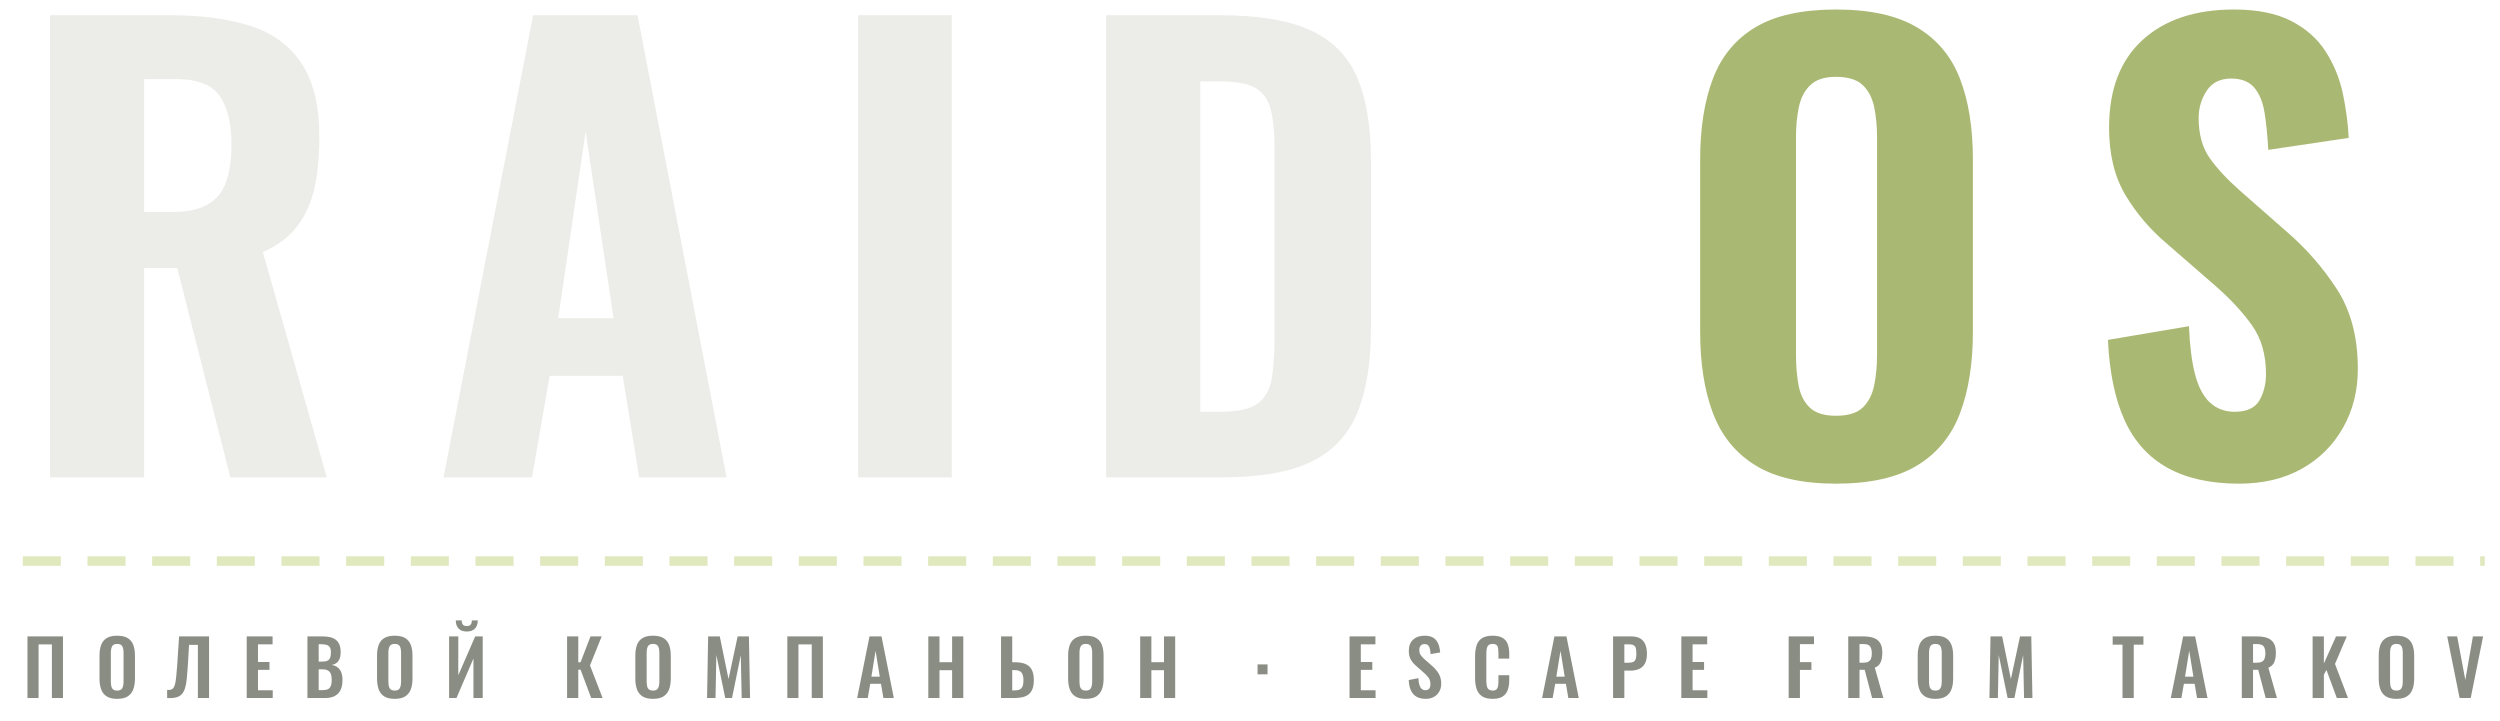
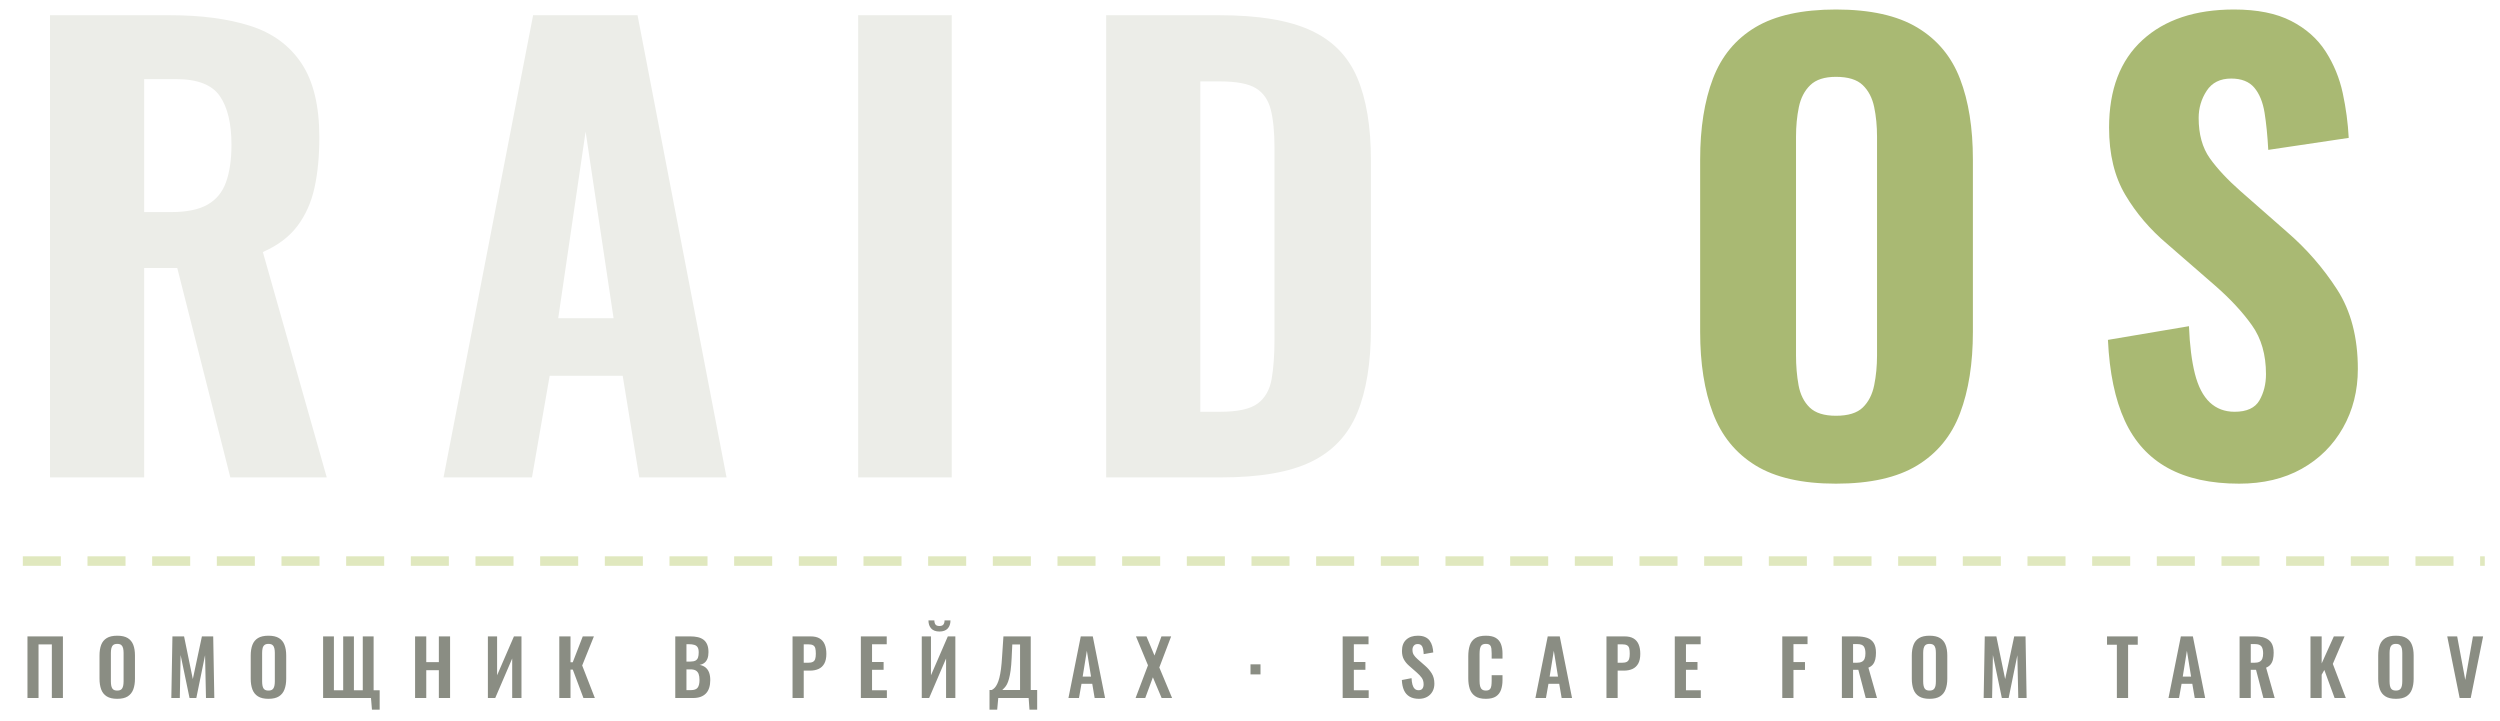
<svg xmlns="http://www.w3.org/2000/svg" viewBox="-4 -4 657.22 189.5">
  <path d="M33.90 121.50L9.15 121.50L9.15 0.00L40.65 0.00Q52.95 0.00 61.72 2.78Q70.50 5.55 75.22 12.60Q79.95 19.65 79.95 32.10L79.95 32.10Q79.95 39.60 78.67 45.38Q77.40 51.15 74.17 55.43Q70.95 59.70 65.10 62.25L65.10 62.25L81.90 121.50L56.55 121.50L42.60 66.45L33.90 66.45L33.90 121.50ZM33.90 16.80L33.90 51.75L41.10 51.75Q47.10 51.75 50.55 49.80Q54 47.85 55.42 43.88Q56.85 39.90 56.85 34.05L56.85 34.05Q56.85 25.65 53.77 21.23Q50.70 16.80 42.30 16.80L42.30 16.80L33.90 16.80ZM135.85 121.50L112.60 121.50L136.15 0.00L163.60 0.00L187 121.50L164.05 121.50L159.70 94.80L140.50 94.80L135.85 121.50ZM149.95 30.60L142.75 79.65L157.30 79.65L149.95 30.60ZM246.20 121.50L221.60 121.50L221.60 0.00L246.20 0.00L246.20 121.50ZM317.10 121.50L286.80 121.50L286.80 0.00L316.50 0.00Q331.95 0.00 340.57 3.98Q349.20 7.95 352.80 16.43Q356.40 24.90 356.40 38.10L356.40 38.10L356.40 82.35Q356.40 95.85 352.80 104.55Q349.20 113.25 340.72 117.38Q332.25 121.50 317.10 121.50L317.10 121.50ZM311.55 17.40L311.55 104.25L316.80 104.25Q323.70 104.25 326.63 102.08Q329.55 99.90 330.30 95.63Q331.05 91.35 331.05 85.05L331.05 85.05L331.05 34.95Q331.05 28.65 330.07 24.83Q329.10 21.00 326.17 19.20Q323.25 17.40 316.65 17.40L316.65 17.40L311.55 17.40Z" fill="#ecede8" />
  <path d="M478.65 123.15L478.65 123.15Q465.30 123.15 457.50 118.35Q449.70 113.55 446.32 104.63Q442.95 95.70 442.95 83.25L442.95 83.25L442.95 37.95Q442.95 25.50 446.32 16.65Q449.70 7.80 457.50 3.15Q465.30-1.50 478.65-1.50L478.65-1.50Q492.15-1.50 500.02 3.23Q507.90 7.95 511.27 16.73Q514.65 25.50 514.65 37.95L514.65 37.95L514.65 83.25Q514.65 95.70 511.27 104.63Q507.90 113.55 500.02 118.35Q492.15 123.15 478.65 123.15ZM478.65 105.30L478.65 105.30Q483.45 105.30 485.70 103.13Q487.95 100.95 488.70 97.28Q489.45 93.60 489.45 89.40L489.45 89.40L489.45 31.95Q489.45 27.75 488.70 24.15Q487.95 20.55 485.70 18.38Q483.45 16.20 478.65 16.20L478.65 16.20Q474.15 16.20 471.90 18.38Q469.65 20.55 468.90 24.15Q468.15 27.75 468.15 31.95L468.15 31.95L468.15 89.40Q468.15 93.60 468.82 97.28Q469.50 100.95 471.75 103.13Q474.00 105.30 478.65 105.30ZM584.65 123.15L584.65 123.15Q573.40 123.15 565.90 119.03Q558.40 114.90 554.58 106.58Q550.75 98.25 550.15 85.35L550.15 85.35L571.45 81.75Q571.75 89.25 573.02 94.28Q574.30 99.30 576.92 101.78Q579.55 104.25 583.45 104.25L583.45 104.25Q588.25 104.25 589.98 101.25Q591.70 98.25 591.70 94.35L591.70 94.35Q591.70 86.70 588.02 81.53Q584.35 76.35 578.35 71.10L578.35 71.10L565.75 60.15Q559 54.45 554.73 47.25Q550.45 40.05 550.45 29.55L550.45 29.55Q550.45 14.55 559.23 6.53Q568-1.50 583.30-1.50L583.30-1.50Q592.45-1.50 598.30 1.50Q604.15 4.50 607.38 9.53Q610.60 14.55 611.88 20.48Q613.15 26.40 613.45 32.25L613.45 32.25L592.30 35.40Q592 29.85 591.33 25.65Q590.65 21.45 588.63 19.05Q586.60 16.65 582.55 16.65L582.55 16.65Q578.20 16.65 576.10 19.88Q574 23.10 574 27.00L574 27.00Q574 33.45 576.92 37.58Q579.85 41.70 584.95 46.20L584.95 46.20L597.25 57.00Q604.90 63.60 610.38 72.08Q615.85 80.55 615.85 93.00L615.85 93.00Q615.85 101.55 611.95 108.45Q608.05 115.35 601.08 119.25Q594.10 123.15 584.65 123.15Z" fill="#a9b973" />
  <path d="M2 143.5H649.22" stroke="rgb(212 224 166 / 72%)" stroke-width="2.5" stroke-dasharray="10 7" />
-   <path d="M6.14 179.50L3.22 179.50L3.22 163.30L12.56 163.30L12.56 179.50L9.64 179.50L9.64 165.40L6.14 165.40L6.14 179.50ZM26.80 179.72L26.80 179.72Q25.08 179.72 24.06 179.08Q23.04 178.44 22.60 177.24Q22.16 176.04 22.16 174.40L22.16 174.40L22.16 168.34Q22.16 166.70 22.60 165.53Q23.04 164.36 24.06 163.74Q25.08 163.12 26.80 163.12L26.80 163.12Q28.56 163.12 29.57 163.74Q30.58 164.36 31.03 165.53Q31.48 166.70 31.48 168.34L31.48 168.34L31.48 174.42Q31.48 176.04 31.03 177.23Q30.58 178.42 29.57 179.07Q28.56 179.72 26.80 179.72ZM26.80 177.54L26.80 177.54Q27.54 177.54 27.89 177.22Q28.24 176.90 28.36 176.34Q28.48 175.78 28.48 175.12L28.48 175.12L28.48 167.66Q28.48 166.98 28.36 166.44Q28.24 165.90 27.89 165.59Q27.54 165.28 26.80 165.28L26.80 165.28Q26.10 165.28 25.74 165.59Q25.38 165.90 25.26 166.44Q25.14 166.98 25.14 167.66L25.14 167.66L25.14 175.12Q25.14 175.78 25.25 176.34Q25.36 176.90 25.72 177.22Q26.08 177.54 26.80 177.54ZM39.94 179.50L39.94 179.50L39.94 177.38Q40.50 177.40 40.89 177.31Q41.28 177.22 41.55 176.90Q41.82 176.58 42 175.91Q42.18 175.24 42.30 174.10Q42.42 172.96 42.56 171.20L42.56 171.20L43.08 163.30L50.96 163.30L50.96 179.50L48.02 179.50L48.02 165.52L45.70 165.52L45.34 171.56Q45.22 173.34 45.07 174.70Q44.92 176.06 44.61 177.01Q44.30 177.96 43.74 178.54Q43.18 179.12 42.26 179.35Q41.34 179.58 39.94 179.50ZM67.70 179.50L60.86 179.50L60.86 163.30L67.66 163.30L67.66 165.38L63.82 165.38L63.82 170.04L66.84 170.04L66.84 172.10L63.82 172.10L63.82 177.46L67.70 177.46L67.70 179.50ZM81.48 179.50L76.82 179.50L76.82 163.30L80.80 163.30Q81.88 163.30 82.75 163.50Q83.62 163.70 84.25 164.17Q84.88 164.64 85.22 165.44Q85.56 166.24 85.56 167.46L85.56 167.46Q85.56 168.44 85.29 169.14Q85.02 169.84 84.50 170.25Q83.98 170.66 83.20 170.80L83.20 170.80Q84.16 170.96 84.79 171.47Q85.42 171.98 85.73 172.80Q86.04 173.62 86.04 174.78L86.04 174.78Q86.04 175.94 85.75 176.83Q85.46 177.72 84.89 178.31Q84.32 178.90 83.47 179.20Q82.62 179.50 81.48 179.50L81.48 179.50ZM79.78 171.96L79.78 177.42L80.90 177.42Q82.24 177.42 82.72 176.77Q83.20 176.12 83.20 174.76L83.20 174.76Q83.20 173.78 82.97 173.17Q82.74 172.56 82.21 172.26Q81.68 171.96 80.80 171.96L80.80 171.96L79.78 171.96ZM79.78 165.36L79.78 169.92L80.78 169.92Q81.66 169.92 82.14 169.66Q82.62 169.40 82.81 168.86Q83 168.32 83 167.50L83 167.50Q83 166.64 82.71 166.17Q82.42 165.70 81.84 165.53Q81.26 165.36 80.36 165.36L80.36 165.36L79.78 165.36ZM99.76 179.72L99.76 179.72Q98.04 179.72 97.02 179.08Q96 178.44 95.56 177.24Q95.12 176.04 95.12 174.40L95.12 174.40L95.12 168.34Q95.12 166.70 95.56 165.53Q96 164.36 97.02 163.74Q98.04 163.12 99.76 163.12L99.76 163.12Q101.52 163.12 102.53 163.74Q103.54 164.36 103.99 165.53Q104.44 166.70 104.44 168.34L104.44 168.34L104.44 174.42Q104.44 176.04 103.99 177.23Q103.54 178.42 102.53 179.07Q101.52 179.72 99.76 179.72ZM99.76 177.54L99.76 177.54Q100.50 177.54 100.85 177.22Q101.20 176.90 101.32 176.34Q101.44 175.78 101.44 175.12L101.44 175.12L101.44 167.66Q101.44 166.98 101.32 166.44Q101.20 165.90 100.85 165.59Q100.50 165.28 99.76 165.28L99.76 165.28Q99.06 165.28 98.70 165.59Q98.34 165.90 98.22 166.44Q98.10 166.98 98.10 167.66L98.10 167.66L98.10 175.12Q98.10 175.78 98.21 176.34Q98.32 176.90 98.68 177.22Q99.04 177.54 99.76 177.54ZM116.00 179.50L114.06 179.50L114.06 163.30L116.48 163.30L116.48 173.52L120.92 163.30L122.90 163.30L122.90 179.50L120.46 179.50L120.46 169.12L116.00 179.50ZM118.72 162.02L118.72 162.02Q117.28 162.02 116.55 161.23Q115.82 160.44 115.82 159.10L115.82 159.10L117.38 159.10Q117.38 159.82 117.68 160.20Q117.98 160.58 118.72 160.58L118.72 160.58Q119.44 160.58 119.74 160.19Q120.04 159.80 120.04 159.10L120.04 159.10L121.60 159.10Q121.60 160.44 120.87 161.23Q120.14 162.02 118.72 162.02ZM148.02 179.50L145.08 179.50L145.08 163.30L148.02 163.30L148.02 170.10L148.62 170.10L151.24 163.30L154.18 163.30L151.10 170.94L154.42 179.50L151.42 179.50L148.62 172.04L148.02 172.04L148.02 179.50ZM167.66 179.72L167.66 179.72Q165.94 179.72 164.92 179.08Q163.90 178.44 163.46 177.24Q163.02 176.04 163.02 174.40L163.02 174.40L163.02 168.34Q163.02 166.70 163.46 165.53Q163.90 164.36 164.92 163.74Q165.94 163.12 167.66 163.12L167.66 163.12Q169.42 163.12 170.43 163.74Q171.44 164.36 171.89 165.53Q172.34 166.70 172.34 168.34L172.34 168.34L172.34 174.42Q172.34 176.04 171.89 177.23Q171.44 178.42 170.43 179.07Q169.42 179.72 167.66 179.72ZM167.66 177.54L167.66 177.54Q168.40 177.54 168.75 177.22Q169.10 176.90 169.22 176.34Q169.34 175.78 169.34 175.12L169.34 175.12L169.34 167.66Q169.34 166.98 169.22 166.44Q169.10 165.90 168.75 165.59Q168.40 165.28 167.66 165.28L167.66 165.28Q166.96 165.28 166.60 165.59Q166.24 165.90 166.12 166.44Q166.00 166.98 166.00 167.66L166.00 167.66L166.00 175.12Q166.00 175.78 166.11 176.34Q166.22 176.90 166.58 177.22Q166.94 177.54 167.66 177.54ZM184.10 179.50L181.88 179.50L182.16 163.30L185.22 163.30L187.52 174.52L189.92 163.30L192.88 163.30L193.18 179.50L190.98 179.50L190.74 168.24L188.44 179.50L186.66 179.50L184.32 168.20L184.10 179.50ZM205.90 179.50L202.98 179.50L202.98 163.30L212.32 163.30L212.32 179.50L209.40 179.50L209.40 165.40L205.90 165.40L205.90 179.50ZM224.12 179.50L221.34 179.50L224.58 163.30L227.74 163.30L230.98 179.50L228.24 179.50L227.60 175.76L224.78 175.76L224.12 179.50ZM226.18 167.08L225.08 173.88L227.28 173.88L226.18 167.08ZM242.98 179.50L240.04 179.50L240.04 163.30L242.98 163.30L242.98 170.08L246.30 170.08L246.30 163.30L249.24 163.30L249.24 179.50L246.30 179.50L246.30 172.18L242.98 172.18L242.98 179.50ZM262.70 179.50L259.16 179.50L259.16 163.30L262.10 163.30L262.10 170.10L262.82 170.10Q264.46 170.10 265.56 170.55Q266.66 171 267.22 172.03Q267.78 173.06 267.78 174.80L267.78 174.80Q267.78 176.16 267.44 177.07Q267.10 177.98 266.43 178.52Q265.76 179.06 264.82 179.28Q263.88 179.50 262.70 179.50L262.70 179.50ZM262.10 172.16L262.10 177.50L262.70 177.50Q263.56 177.50 264.07 177.26Q264.58 177.02 264.82 176.41Q265.06 175.80 265.06 174.74L265.06 174.74Q265.04 173.48 264.55 172.82Q264.06 172.16 262.66 172.16L262.66 172.16L262.10 172.16ZM281.44 179.72L281.44 179.72Q279.72 179.72 278.70 179.08Q277.68 178.44 277.24 177.24Q276.80 176.04 276.80 174.40L276.80 174.40L276.80 168.34Q276.80 166.70 277.24 165.53Q277.68 164.36 278.70 163.74Q279.72 163.12 281.44 163.12L281.44 163.12Q283.20 163.12 284.21 163.74Q285.22 164.36 285.67 165.53Q286.12 166.70 286.12 168.34L286.12 168.34L286.12 174.42Q286.12 176.04 285.67 177.23Q285.22 178.42 284.21 179.07Q283.20 179.72 281.44 179.72ZM281.44 177.54L281.44 177.54Q282.18 177.54 282.53 177.22Q282.88 176.90 283 176.34Q283.12 175.78 283.12 175.12L283.12 175.12L283.12 167.66Q283.12 166.98 283 166.44Q282.88 165.90 282.53 165.59Q282.18 165.28 281.44 165.28L281.44 165.28Q280.74 165.28 280.38 165.59Q280.02 165.90 279.90 166.44Q279.78 166.98 279.78 167.66L279.78 167.66L279.78 175.12Q279.78 175.78 279.89 176.34Q280 176.90 280.36 177.22Q280.72 177.54 281.44 177.54ZM298.68 179.50L295.74 179.50L295.74 163.30L298.68 163.30L298.68 170.08L302.00 170.08L302.00 163.30L304.94 163.30L304.94 179.50L302.00 179.50L302.00 172.18L298.68 172.18L298.68 179.50ZM329.22 173.28L326.60 173.28L326.60 170.66L329.22 170.66L329.22 173.28ZM357.62 179.50L350.78 179.50L350.78 163.30L357.58 163.30L357.58 165.38L353.74 165.38L353.74 170.04L356.76 170.04L356.76 172.10L353.74 172.10L353.74 177.46L357.62 177.46L357.62 179.50ZM370.82 179.72L370.82 179.72Q369.36 179.72 368.38 179.15Q367.40 178.58 366.90 177.48Q366.40 176.38 366.34 174.78L366.34 174.78L368.88 174.28Q368.92 175.22 369.11 175.94Q369.30 176.66 369.69 177.05Q370.08 177.44 370.72 177.44L370.72 177.44Q371.44 177.44 371.74 177.01Q372.04 176.58 372.04 175.92L372.04 175.92Q372.04 174.86 371.56 174.18Q371.08 173.50 370.28 172.82L370.28 172.82L368.24 171.02Q367.38 170.28 366.87 169.37Q366.36 168.46 366.36 167.12L366.36 167.12Q366.36 165.20 367.48 164.16Q368.60 163.12 370.54 163.12L370.54 163.12Q371.68 163.12 372.44 163.47Q373.20 163.82 373.65 164.44Q374.10 165.06 374.32 165.85Q374.54 166.64 374.60 167.52L374.60 167.52L372.08 167.96Q372.04 167.20 371.91 166.60Q371.78 166 371.45 165.66Q371.12 165.32 370.48 165.32L370.48 165.32Q369.82 165.32 369.47 165.75Q369.12 166.18 369.12 166.82L369.12 166.82Q369.12 167.64 369.46 168.17Q369.80 168.70 370.44 169.26L370.44 169.26L372.46 171.04Q373.46 171.88 374.17 173.01Q374.88 174.14 374.88 175.74L374.88 175.74Q374.88 176.90 374.37 177.80Q373.86 178.70 372.95 179.21Q372.04 179.72 370.82 179.72ZM388.38 179.72L388.38 179.72Q386.60 179.72 385.59 179.02Q384.58 178.32 384.18 177.11Q383.78 175.90 383.78 174.32L383.78 174.32L383.78 168.54Q383.78 166.88 384.18 165.66Q384.58 164.44 385.59 163.78Q386.60 163.12 388.38 163.12L388.38 163.12Q390.06 163.12 391.01 163.69Q391.96 164.26 392.36 165.32Q392.76 166.38 392.76 167.78L392.76 167.78L392.76 169.14L389.92 169.14L389.92 167.74Q389.92 167.06 389.85 166.50Q389.78 165.94 389.47 165.61Q389.16 165.28 388.40 165.28L388.40 165.28Q387.64 165.28 387.29 165.63Q386.94 165.98 386.84 166.57Q386.74 167.16 386.74 167.90L386.74 167.90L386.74 174.94Q386.74 175.82 386.88 176.39Q387.02 176.96 387.39 177.25Q387.76 177.54 388.40 177.54L388.40 177.54Q389.14 177.54 389.45 177.19Q389.76 176.84 389.84 176.26Q389.92 175.68 389.92 174.96L389.92 174.96L389.92 173.50L392.76 173.50L392.76 174.80Q392.76 176.24 392.38 177.35Q392.00 178.46 391.05 179.09Q390.10 179.72 388.38 179.72ZM404.18 179.50L401.40 179.50L404.64 163.30L407.80 163.30L411.04 179.50L408.30 179.50L407.66 175.76L404.84 175.76L404.18 179.50ZM406.24 167.08L405.14 173.88L407.34 173.88L406.24 167.08ZM423.02 179.50L420.06 179.50L420.06 163.30L424.82 163.30Q426.28 163.30 427.19 163.84Q428.10 164.38 428.53 165.41Q428.96 166.44 428.96 167.90L428.96 167.90Q428.96 169.48 428.42 170.45Q427.88 171.42 426.91 171.86Q425.94 172.30 424.62 172.30L424.62 172.30L423.02 172.30L423.02 179.50ZM423.02 165.38L423.02 170.22L424.14 170.22Q424.94 170.22 425.39 169.99Q425.84 169.76 426.01 169.25Q426.18 168.74 426.18 167.88L426.18 167.88Q426.18 167 426.05 166.45Q425.92 165.90 425.49 165.64Q425.06 165.38 424.14 165.38L424.14 165.38L423.02 165.38ZM444.84 179.50L438.00 179.50L438.00 163.30L444.80 163.30L444.80 165.38L440.96 165.38L440.96 170.04L443.98 170.04L443.98 172.10L440.96 172.10L440.96 177.46L444.84 177.46L444.84 179.50ZM469.18 179.50L466.22 179.50L466.22 163.30L472.88 163.30L472.88 165.34L469.18 165.34L469.18 170.06L472.20 170.06L472.20 172.12L469.18 172.12L469.18 179.50ZM484.84 179.50L481.88 179.50L481.88 163.30L485.76 163.30Q487.40 163.30 488.53 163.69Q489.66 164.08 490.25 165.02Q490.84 165.96 490.84 167.58L490.84 167.58Q490.84 168.56 490.66 169.34Q490.48 170.12 490.05 170.67Q489.62 171.22 488.86 171.52L488.86 171.52L491.12 179.50L488.16 179.50L486.20 172.08L484.84 172.08L484.84 179.50ZM484.84 165.32L484.84 170.22L485.76 170.22Q486.62 170.22 487.13 169.97Q487.64 169.72 487.86 169.17Q488.08 168.62 488.08 167.76L488.08 167.76Q488.08 166.54 487.63 165.93Q487.18 165.32 485.92 165.32L485.92 165.32L484.84 165.32ZM504.78 179.72L504.78 179.72Q503.06 179.72 502.04 179.08Q501.02 178.44 500.58 177.24Q500.14 176.04 500.14 174.40L500.14 174.40L500.14 168.34Q500.14 166.70 500.58 165.53Q501.02 164.36 502.04 163.74Q503.06 163.12 504.78 163.12L504.78 163.12Q506.54 163.12 507.55 163.74Q508.56 164.36 509.01 165.53Q509.46 166.70 509.46 168.34L509.46 168.34L509.46 174.42Q509.46 176.04 509.01 177.23Q508.56 178.42 507.55 179.07Q506.54 179.72 504.78 179.72ZM504.78 177.54L504.78 177.54Q505.52 177.54 505.87 177.22Q506.22 176.90 506.34 176.34Q506.46 175.78 506.46 175.12L506.46 175.12L506.46 167.66Q506.46 166.98 506.34 166.44Q506.22 165.90 505.87 165.59Q505.52 165.28 504.78 165.28L504.78 165.28Q504.08 165.28 503.72 165.59Q503.36 165.90 503.24 166.44Q503.12 166.98 503.12 167.66L503.12 167.66L503.12 175.12Q503.12 175.78 503.23 176.34Q503.34 176.90 503.70 177.22Q504.06 177.54 504.78 177.54ZM521.22 179.50L519.00 179.50L519.28 163.30L522.34 163.30L524.64 174.52L527.04 163.30L530.00 163.30L530.30 179.50L528.10 179.50L527.86 168.24L525.56 179.50L523.78 179.50L521.44 168.20L521.22 179.50ZM556.94 179.50L553.98 179.50L553.98 165.48L551.40 165.48L551.40 163.30L559.48 163.30L559.48 165.48L556.94 165.48L556.94 179.50ZM569.46 179.50L566.68 179.50L569.92 163.30L573.08 163.30L576.32 179.50L573.58 179.50L572.94 175.76L570.12 175.76L569.46 179.50ZM571.52 167.08L570.42 173.88L572.62 173.88L571.52 167.08ZM588.30 179.50L585.34 179.50L585.34 163.30L589.22 163.30Q590.86 163.30 591.99 163.69Q593.12 164.08 593.71 165.02Q594.30 165.96 594.30 167.58L594.30 167.58Q594.30 168.56 594.12 169.34Q593.94 170.12 593.51 170.67Q593.08 171.22 592.32 171.52L592.32 171.52L594.58 179.50L591.62 179.50L589.66 172.08L588.30 172.08L588.30 179.50ZM588.30 165.32L588.30 170.22L589.22 170.22Q590.08 170.22 590.59 169.97Q591.10 169.72 591.32 169.17Q591.54 168.62 591.54 167.76L591.54 167.76Q591.54 166.54 591.09 165.93Q590.64 165.32 589.38 165.32L589.38 165.32L588.30 165.32ZM606.92 179.50L603.96 179.50L603.96 163.30L606.92 163.30L606.92 170.42L610.12 163.30L612.94 163.30L609.84 170.54L613.26 179.50L610.32 179.50L607.60 172.12L606.92 173.36L606.92 179.50ZM625.98 179.72L625.98 179.72Q624.26 179.72 623.24 179.08Q622.22 178.44 621.78 177.24Q621.34 176.04 621.34 174.40L621.34 174.40L621.34 168.34Q621.34 166.70 621.78 165.53Q622.22 164.36 623.24 163.74Q624.26 163.12 625.98 163.12L625.98 163.12Q627.74 163.12 628.75 163.74Q629.76 164.36 630.21 165.53Q630.66 166.70 630.66 168.34L630.66 168.34L630.66 174.42Q630.66 176.04 630.21 177.23Q629.76 178.42 628.75 179.07Q627.74 179.72 625.98 179.72ZM625.98 177.54L625.98 177.54Q626.72 177.54 627.07 177.22Q627.42 176.90 627.54 176.34Q627.66 175.78 627.66 175.12L627.66 175.12L627.66 167.66Q627.66 166.98 627.54 166.44Q627.42 165.90 627.07 165.59Q626.72 165.28 625.98 165.28L625.98 165.28Q625.28 165.28 624.92 165.59Q624.56 165.90 624.44 166.44Q624.32 166.98 624.32 167.66L624.32 167.66L624.32 175.12Q624.32 175.78 624.43 176.34Q624.54 176.90 624.90 177.22Q625.26 177.54 625.98 177.54ZM645.52 179.50L642.60 179.50L639.34 163.30L641.96 163.30L644.10 174.76L646.10 163.30L648.78 163.30L645.52 179.50Z" fill="#8a8d83" />
+   <path d="M3.22 179.50V163.30H12.54V179.50H9.63V165.41H6.13V179.50ZM26.82 179.71Q25.08 179.71 24.06 179.07Q23.04 178.43 22.60 177.24Q22.16 176.04 22.16 174.41V168.33Q22.16 166.69 22.60 165.52Q23.05 164.36 24.07 163.74Q25.08 163.12 26.82 163.12Q28.56 163.12 29.58 163.74Q30.59 164.37 31.04 165.53Q31.48 166.69 31.48 168.33V174.42Q31.48 176.04 31.04 177.23Q30.59 178.42 29.58 179.07Q28.56 179.71 26.82 179.71ZM26.82 177.54Q27.54 177.54 27.90 177.22Q28.25 176.89 28.37 176.34Q28.49 175.79 28.49 175.12V167.65Q28.49 166.97 28.37 166.44Q28.25 165.90 27.90 165.58Q27.54 165.27 26.82 165.27Q26.11 165.27 25.75 165.58Q25.39 165.90 25.27 166.44Q25.15 166.97 25.15 167.65V175.12Q25.15 175.79 25.26 176.34Q25.38 176.89 25.73 177.22Q26.09 177.54 26.82 177.54ZM41.04 179.50 41.33 163.30H44.39L46.69 174.52L49.08 163.30H52.05L52.34 179.50H50.15L49.91 168.25L47.61 179.50H45.83L43.48 168.20L43.27 179.50ZM66.57 179.71Q64.84 179.71 63.82 179.07Q62.80 178.43 62.35 177.24Q61.91 176.04 61.91 174.41V168.33Q61.91 166.69 62.36 165.52Q62.81 164.36 63.82 163.74Q64.84 163.12 66.57 163.12Q68.31 163.12 69.33 163.74Q70.35 164.37 70.79 165.53Q71.24 166.69 71.24 168.33V174.42Q71.24 176.04 70.79 177.23Q70.35 178.42 69.33 179.07Q68.31 179.71 66.57 179.71ZM66.57 177.54Q67.30 177.54 67.65 177.22Q68.01 176.89 68.13 176.34Q68.25 175.79 68.25 175.12V167.65Q68.25 166.97 68.13 166.44Q68.01 165.90 67.65 165.58Q67.30 165.27 66.57 165.27Q65.87 165.27 65.51 165.58Q65.14 165.90 65.03 166.44Q64.91 166.97 64.91 167.65V175.12Q64.91 175.79 65.02 176.34Q65.13 176.89 65.49 177.22Q65.85 177.54 66.57 177.54ZM93.78 182.57 93.53 179.50H80.94V163.30H83.78V177.47H86.22V163.30H89.04V177.47H91.37V163.30H94.22V177.47H95.81V182.57ZM105.12 179.50V163.30H108.06V170.07H111.37V163.30H114.32V179.50H111.37V172.18H108.06V179.50ZM124.26 179.50V163.30H126.68V173.52L131.11 163.30H133.09V179.50H130.65V169.11L126.19 179.50ZM143.03 179.50V163.30H145.98V170.10H146.57L149.20 163.30H152.13L149.05 170.95L152.38 179.50H149.38L146.58 172.03H145.98V179.50ZM173.52 179.50V163.30H177.50Q178.57 163.30 179.44 163.50Q180.31 163.70 180.94 164.17Q181.58 164.65 181.91 165.45Q182.25 166.25 182.25 167.45Q182.25 168.44 181.98 169.14Q181.71 169.84 181.19 170.25Q180.67 170.66 179.90 170.79Q180.86 170.96 181.48 171.47Q182.10 171.98 182.41 172.80Q182.72 173.63 182.72 174.79Q182.72 175.94 182.43 176.83Q182.15 177.71 181.58 178.30Q181.01 178.89 180.16 179.20Q179.31 179.50 178.18 179.50ZM176.46 177.43H177.59Q178.93 177.43 179.41 176.77Q179.89 176.12 179.89 174.76Q179.89 173.79 179.66 173.18Q179.42 172.56 178.90 172.26Q178.38 171.97 177.49 171.97H176.46ZM176.46 169.92H177.47Q178.36 169.92 178.84 169.66Q179.31 169.40 179.50 168.86Q179.68 168.32 179.68 167.50Q179.68 166.63 179.40 166.17Q179.11 165.70 178.53 165.53Q177.95 165.35 177.04 165.35H176.46ZM204.35 179.50V163.30H209.11Q210.57 163.30 211.47 163.84Q212.38 164.38 212.81 165.41Q213.24 166.43 213.24 167.89Q213.24 169.48 212.70 170.45Q212.17 171.41 211.19 171.86Q210.22 172.30 208.90 172.30H207.29V179.50ZM207.29 170.23H208.42Q209.23 170.23 209.68 170.00Q210.13 169.77 210.30 169.25Q210.47 168.74 210.47 167.87Q210.47 166.99 210.34 166.45Q210.21 165.91 209.78 165.65Q209.34 165.38 208.42 165.38H207.29ZM222.31 179.50V163.30H229.11V165.37H225.25V170.04H228.29V172.09H225.25V177.47H229.15V179.50ZM238.32 179.50V163.30H240.74V173.52L245.17 163.30H247.15V179.50H244.71V169.11L240.26 179.50ZM242.97 162.02Q241.54 162.02 240.81 161.23Q240.08 160.44 240.08 159.09H241.63Q241.64 159.82 241.94 160.20Q242.24 160.57 242.97 160.57Q243.70 160.57 244.00 160.19Q244.31 159.80 244.31 159.09H245.87Q245.87 160.44 245.14 161.23Q244.41 162.02 242.97 162.02ZM256.13 182.57V177.39H256.73Q257.13 177.19 257.49 176.81Q257.85 176.44 258.15 175.81Q258.46 175.19 258.71 174.23Q258.96 173.26 259.15 171.86Q259.33 170.46 259.44 168.54L259.79 163.30H266.97V177.39H268.66V182.57H266.64L266.42 179.50H258.43L258.15 182.57ZM259.49 177.39H264.16V165.42H262.12L261.95 168.99Q261.86 170.92 261.68 172.25Q261.49 173.59 261.25 174.45Q261.01 175.32 260.73 175.86Q260.44 176.41 260.12 176.75Q259.81 177.09 259.49 177.39ZM276.88 179.50 280.12 163.30H283.28L286.51 179.50H283.77L283.14 175.76H280.31L279.65 179.50ZM280.62 173.87H282.82L281.72 167.08ZM294.53 179.50 297.79 170.90 294.63 163.30H297.39L299.50 168.33L301.33 163.30H303.88L300.77 171.47L304.13 179.50H301.38L299.08 174.05L297.07 179.50ZM324.74 173.29V170.65H327.37V173.29ZM348.97 179.50V163.30H355.77V165.37H351.91V170.04H354.95V172.09H351.91V177.47H355.81V179.50ZM369.02 179.71Q367.56 179.71 366.58 179.14Q365.60 178.57 365.10 177.48Q364.60 176.38 364.53 174.77L367.08 174.28Q367.12 175.23 367.31 175.95Q367.50 176.66 367.89 177.05Q368.28 177.45 368.92 177.45Q369.64 177.45 369.95 177.01Q370.25 176.58 370.25 175.92Q370.25 174.87 369.76 174.19Q369.27 173.51 368.48 172.82L366.44 171.03Q365.58 170.29 365.07 169.37Q364.56 168.46 364.56 167.12Q364.56 165.19 365.68 164.16Q366.81 163.12 368.74 163.12Q369.88 163.12 370.64 163.47Q371.40 163.81 371.85 164.43Q372.30 165.05 372.52 165.84Q372.73 166.63 372.79 167.52L370.27 167.96Q370.23 167.20 370.11 166.61Q369.99 166.01 369.66 165.66Q369.33 165.31 368.68 165.31Q368.02 165.31 367.67 165.75Q367.32 166.18 367.32 166.82Q367.32 167.65 367.67 168.17Q368.01 168.70 368.64 169.26L370.66 171.03Q371.65 171.88 372.37 173.01Q373.08 174.13 373.08 175.74Q373.08 176.91 372.57 177.81Q372.06 178.71 371.15 179.21Q370.24 179.71 369.02 179.71ZM386.61 179.71Q384.82 179.71 383.81 179.02Q382.80 178.32 382.39 177.11Q381.99 175.89 381.99 174.32V168.54Q381.99 166.88 382.39 165.66Q382.80 164.45 383.81 163.78Q384.82 163.12 386.61 163.12Q388.27 163.12 389.22 163.69Q390.18 164.27 390.58 165.32Q390.99 166.37 390.99 167.79V169.13H388.14V167.74Q388.14 167.06 388.07 166.50Q388.01 165.94 387.69 165.60Q387.37 165.27 386.62 165.27Q385.86 165.27 385.51 165.62Q385.16 165.98 385.06 166.57Q384.96 167.17 384.96 167.91V174.95Q384.96 175.82 385.10 176.39Q385.25 176.97 385.61 177.25Q385.97 177.54 386.62 177.54Q387.35 177.54 387.67 177.19Q387.99 176.84 388.06 176.26Q388.14 175.67 388.14 174.96V173.50H390.99V174.80Q390.99 176.23 390.60 177.34Q390.21 178.45 389.27 179.08Q388.32 179.71 386.61 179.71ZM399.64 179.50 402.88 163.30H406.04L409.27 179.50H406.54L405.90 175.76H403.07L402.41 179.50ZM403.38 173.87H405.58L404.48 167.08ZM418.32 179.50V163.30H423.08Q424.54 163.30 425.44 163.84Q426.35 164.38 426.78 165.41Q427.21 166.43 427.21 167.89Q427.21 169.48 426.67 170.45Q426.13 171.41 425.16 171.86Q424.19 172.30 422.87 172.30H421.26V179.50ZM421.26 170.23H422.39Q423.20 170.23 423.65 170.00Q424.09 169.77 424.27 169.25Q424.44 168.74 424.44 167.87Q424.44 166.99 424.31 166.45Q424.18 165.91 423.75 165.65Q423.31 165.38 422.39 165.38H421.26ZM436.28 179.50V163.30H443.08V165.37H439.22V170.04H442.25V172.09H439.22V177.47H443.12V179.50ZM464.54 179.50V163.30H471.18V165.33H467.48V170.05H470.51V172.12H467.48V179.50ZM480.21 179.50V163.30H484.09Q485.72 163.30 486.86 163.69Q487.99 164.09 488.58 165.03Q489.17 165.97 489.17 167.59Q489.17 168.56 488.99 169.34Q488.81 170.11 488.38 170.66Q487.94 171.21 487.18 171.52L489.44 179.50H486.48L484.53 172.08H483.15V179.50ZM483.15 170.23H484.09Q484.94 170.23 485.45 169.97Q485.96 169.72 486.18 169.17Q486.40 168.63 486.40 167.75Q486.40 166.53 485.96 165.93Q485.51 165.32 484.24 165.32H483.15ZM503.25 179.71Q501.52 179.71 500.49 179.07Q499.47 178.43 499.03 177.24Q498.59 176.04 498.59 174.41V168.33Q498.59 166.69 499.04 165.52Q499.48 164.36 500.50 163.74Q501.52 163.12 503.25 163.12Q504.99 163.12 506.01 163.74Q507.03 164.37 507.47 165.53Q507.92 166.69 507.92 168.33V174.42Q507.92 176.04 507.47 177.23Q507.03 178.42 506.01 179.07Q504.99 179.71 503.25 179.71ZM503.25 177.54Q503.97 177.54 504.33 177.22Q504.69 176.89 504.81 176.34Q504.92 175.79 504.92 175.12V167.65Q504.92 166.97 504.81 166.44Q504.69 165.90 504.33 165.58Q503.97 165.27 503.25 165.27Q502.54 165.27 502.18 165.58Q501.82 165.90 501.70 166.44Q501.58 166.97 501.58 167.65V175.12Q501.58 175.79 501.70 176.34Q501.81 176.89 502.17 177.22Q502.52 177.54 503.25 177.54ZM517.48 179.50 517.77 163.30H520.82L523.13 174.52L525.51 163.30H528.49L528.77 179.50H526.58L526.34 168.25L524.05 179.50H522.26L519.91 168.20L519.70 179.50ZM552.50 179.50V165.49H549.91V163.30H557.99V165.49H555.45V179.50ZM566.07 179.50 569.32 163.30H572.48L575.71 179.50H572.97L572.33 175.76H569.51L568.84 179.50ZM569.82 173.87H572.01L570.91 167.08ZM584.76 179.50V163.30H588.64Q590.27 163.30 591.40 163.69Q592.53 164.09 593.13 165.03Q593.72 165.97 593.72 167.59Q593.72 168.56 593.54 169.34Q593.36 170.11 592.92 170.66Q592.49 171.21 591.73 171.52L593.99 179.50H591.02L589.08 172.08H587.70V179.50ZM587.70 170.23H588.63Q589.49 170.23 590.00 169.97Q590.50 169.72 590.73 169.17Q590.95 168.63 590.95 167.75Q590.95 166.53 590.50 165.93Q590.05 165.32 588.78 165.32H587.70ZM603.40 179.50V163.30H606.34V170.41L609.54 163.30H612.36L609.27 170.53L612.69 179.50H609.74L607.04 172.13L606.34 173.37V179.50ZM625.85 179.71Q624.12 179.71 623.10 179.07Q622.08 178.43 621.64 177.24Q621.20 176.04 621.20 174.41V168.33Q621.20 166.69 621.64 165.52Q622.09 164.36 623.10 163.74Q624.12 163.12 625.85 163.12Q627.60 163.12 628.61 163.74Q629.63 164.37 630.07 165.53Q630.52 166.69 630.52 168.33V174.42Q630.52 176.04 630.07 177.23Q629.63 178.42 628.61 179.07Q627.60 179.71 625.85 179.71ZM625.85 177.54Q626.58 177.54 626.93 177.22Q627.29 176.89 627.41 176.34Q627.53 175.79 627.53 175.12V167.65Q627.53 166.97 627.41 166.44Q627.29 165.90 626.93 165.58Q626.58 165.27 625.85 165.27Q625.15 165.27 624.79 165.58Q624.42 165.90 624.31 166.44Q624.19 166.97 624.19 167.65V175.12Q624.19 175.79 624.30 176.34Q624.41 176.89 624.77 177.22Q625.13 177.54 625.85 177.54ZM642.61 179.50 639.35 163.30H641.96L644.09 174.75L646.11 163.30H648.78L645.52 179.50Z" fill="#8a8d83" />
</svg>
